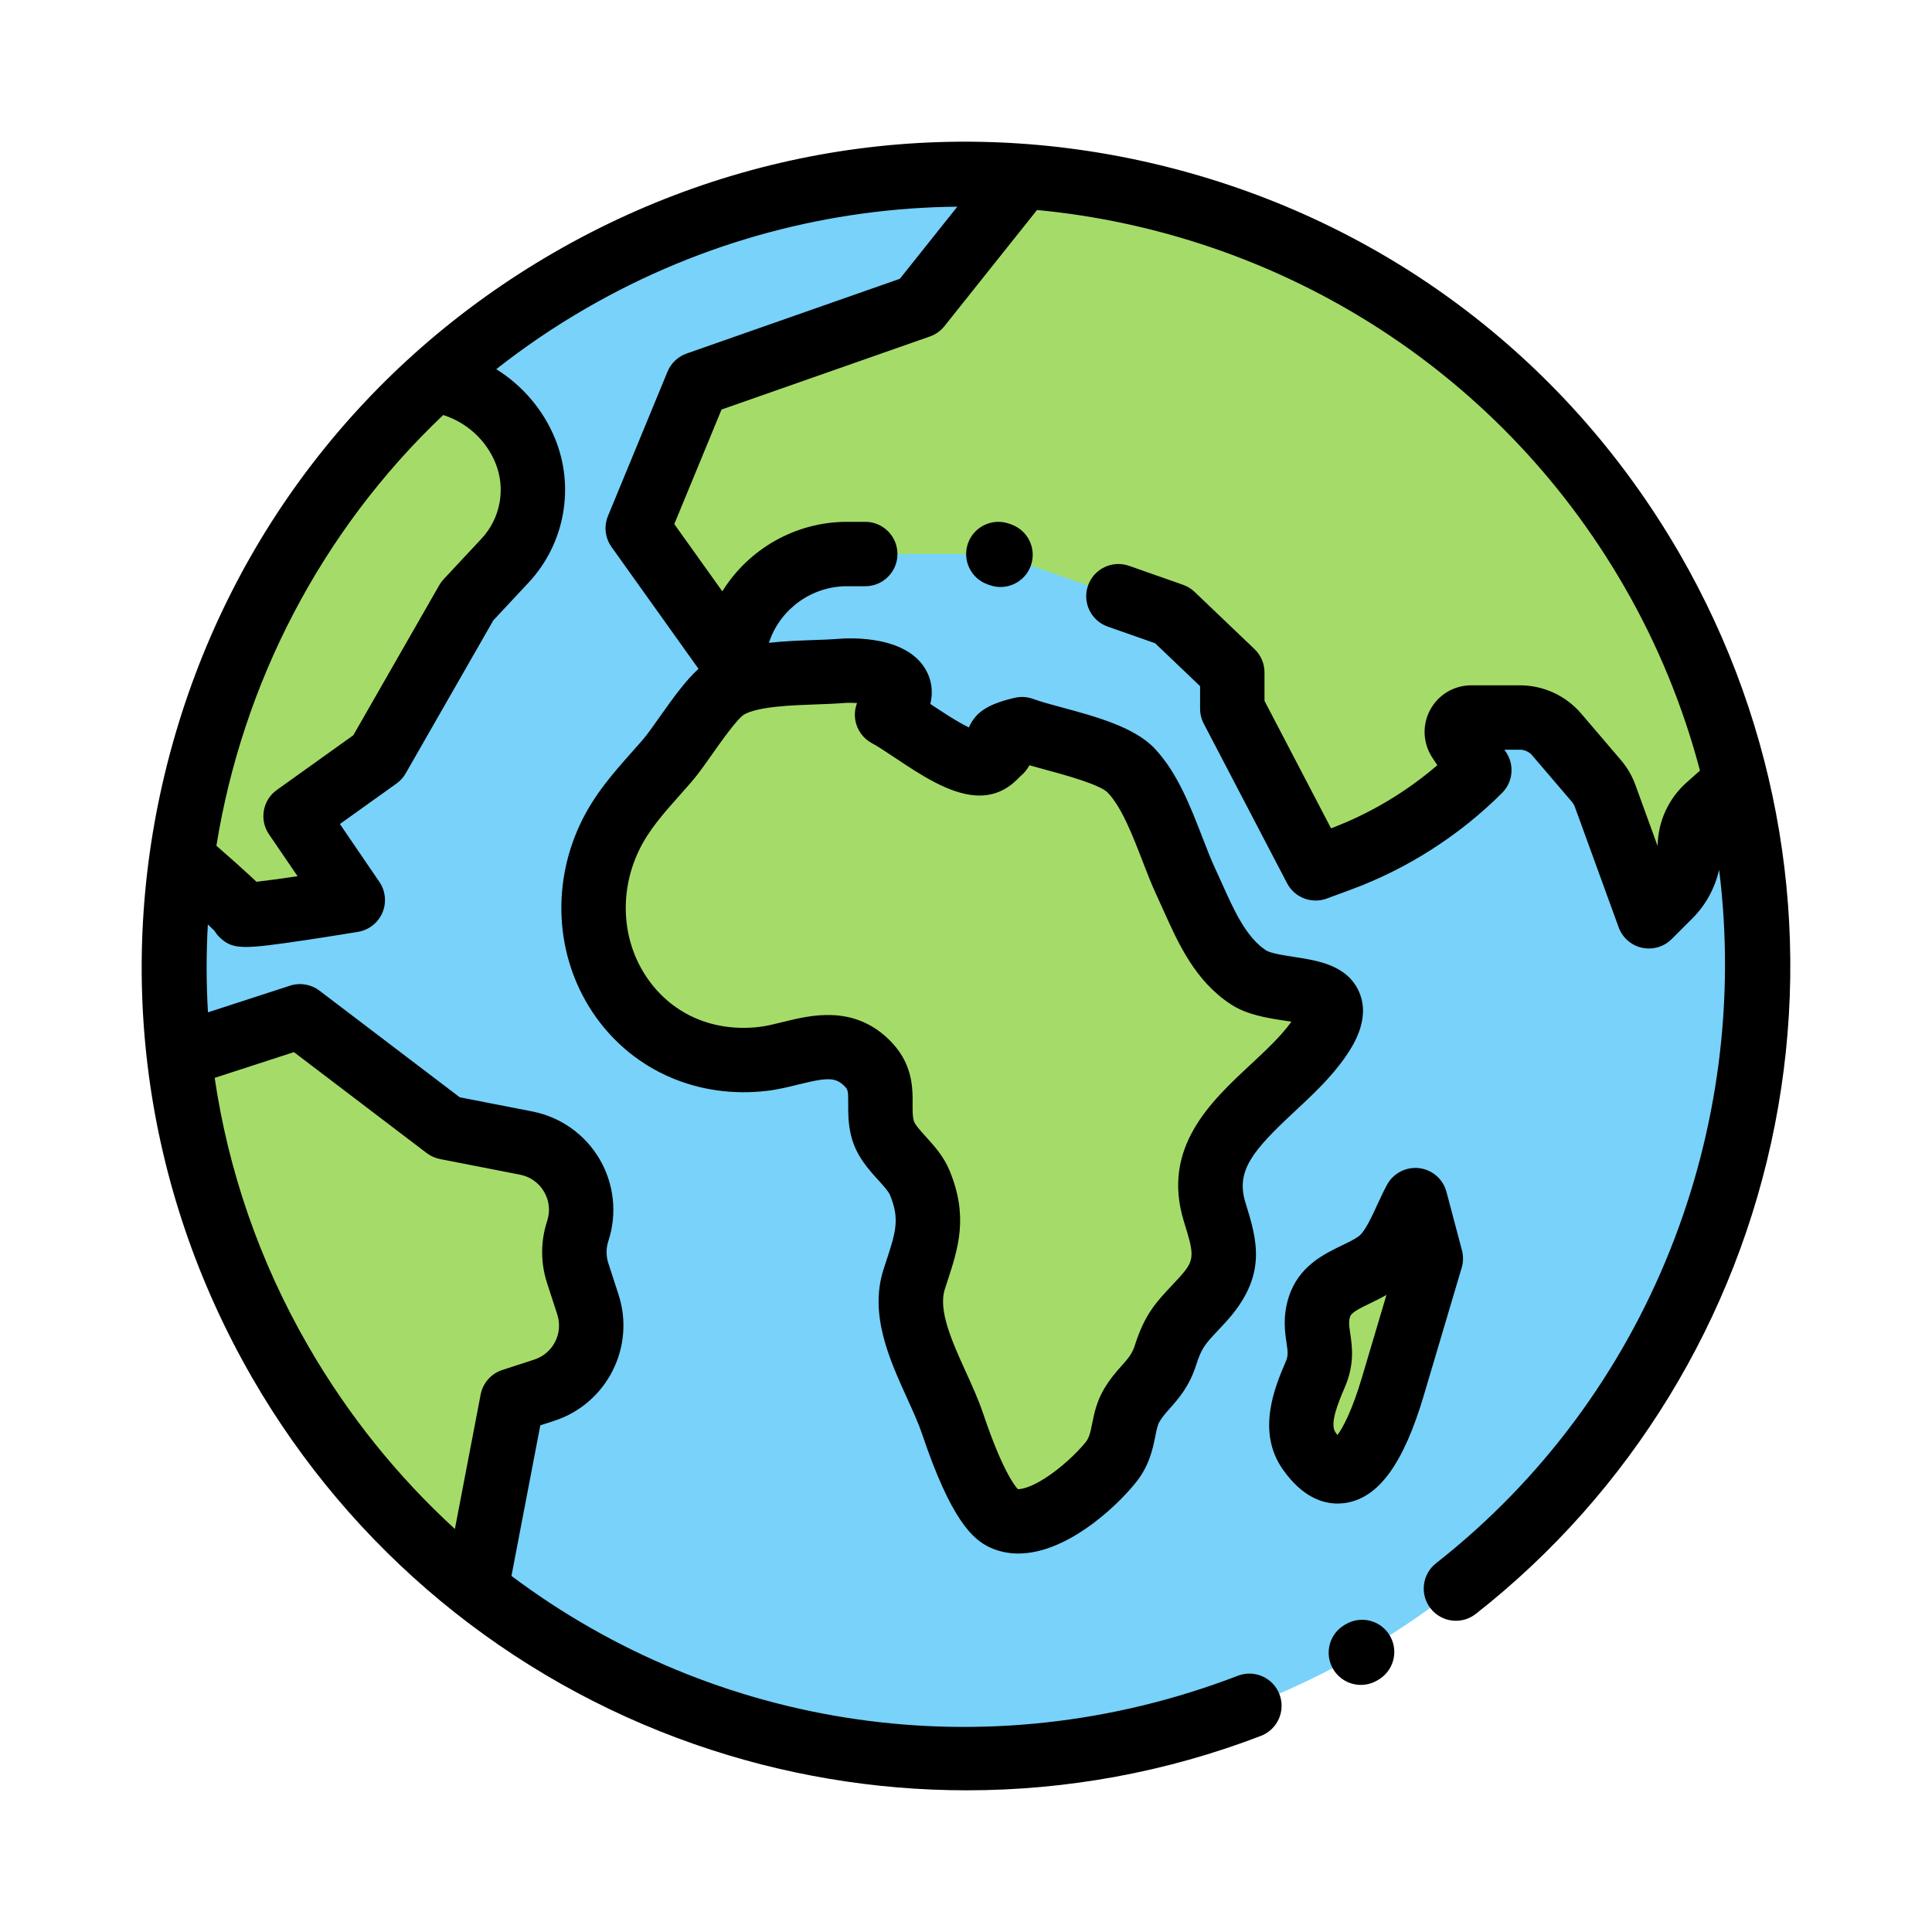
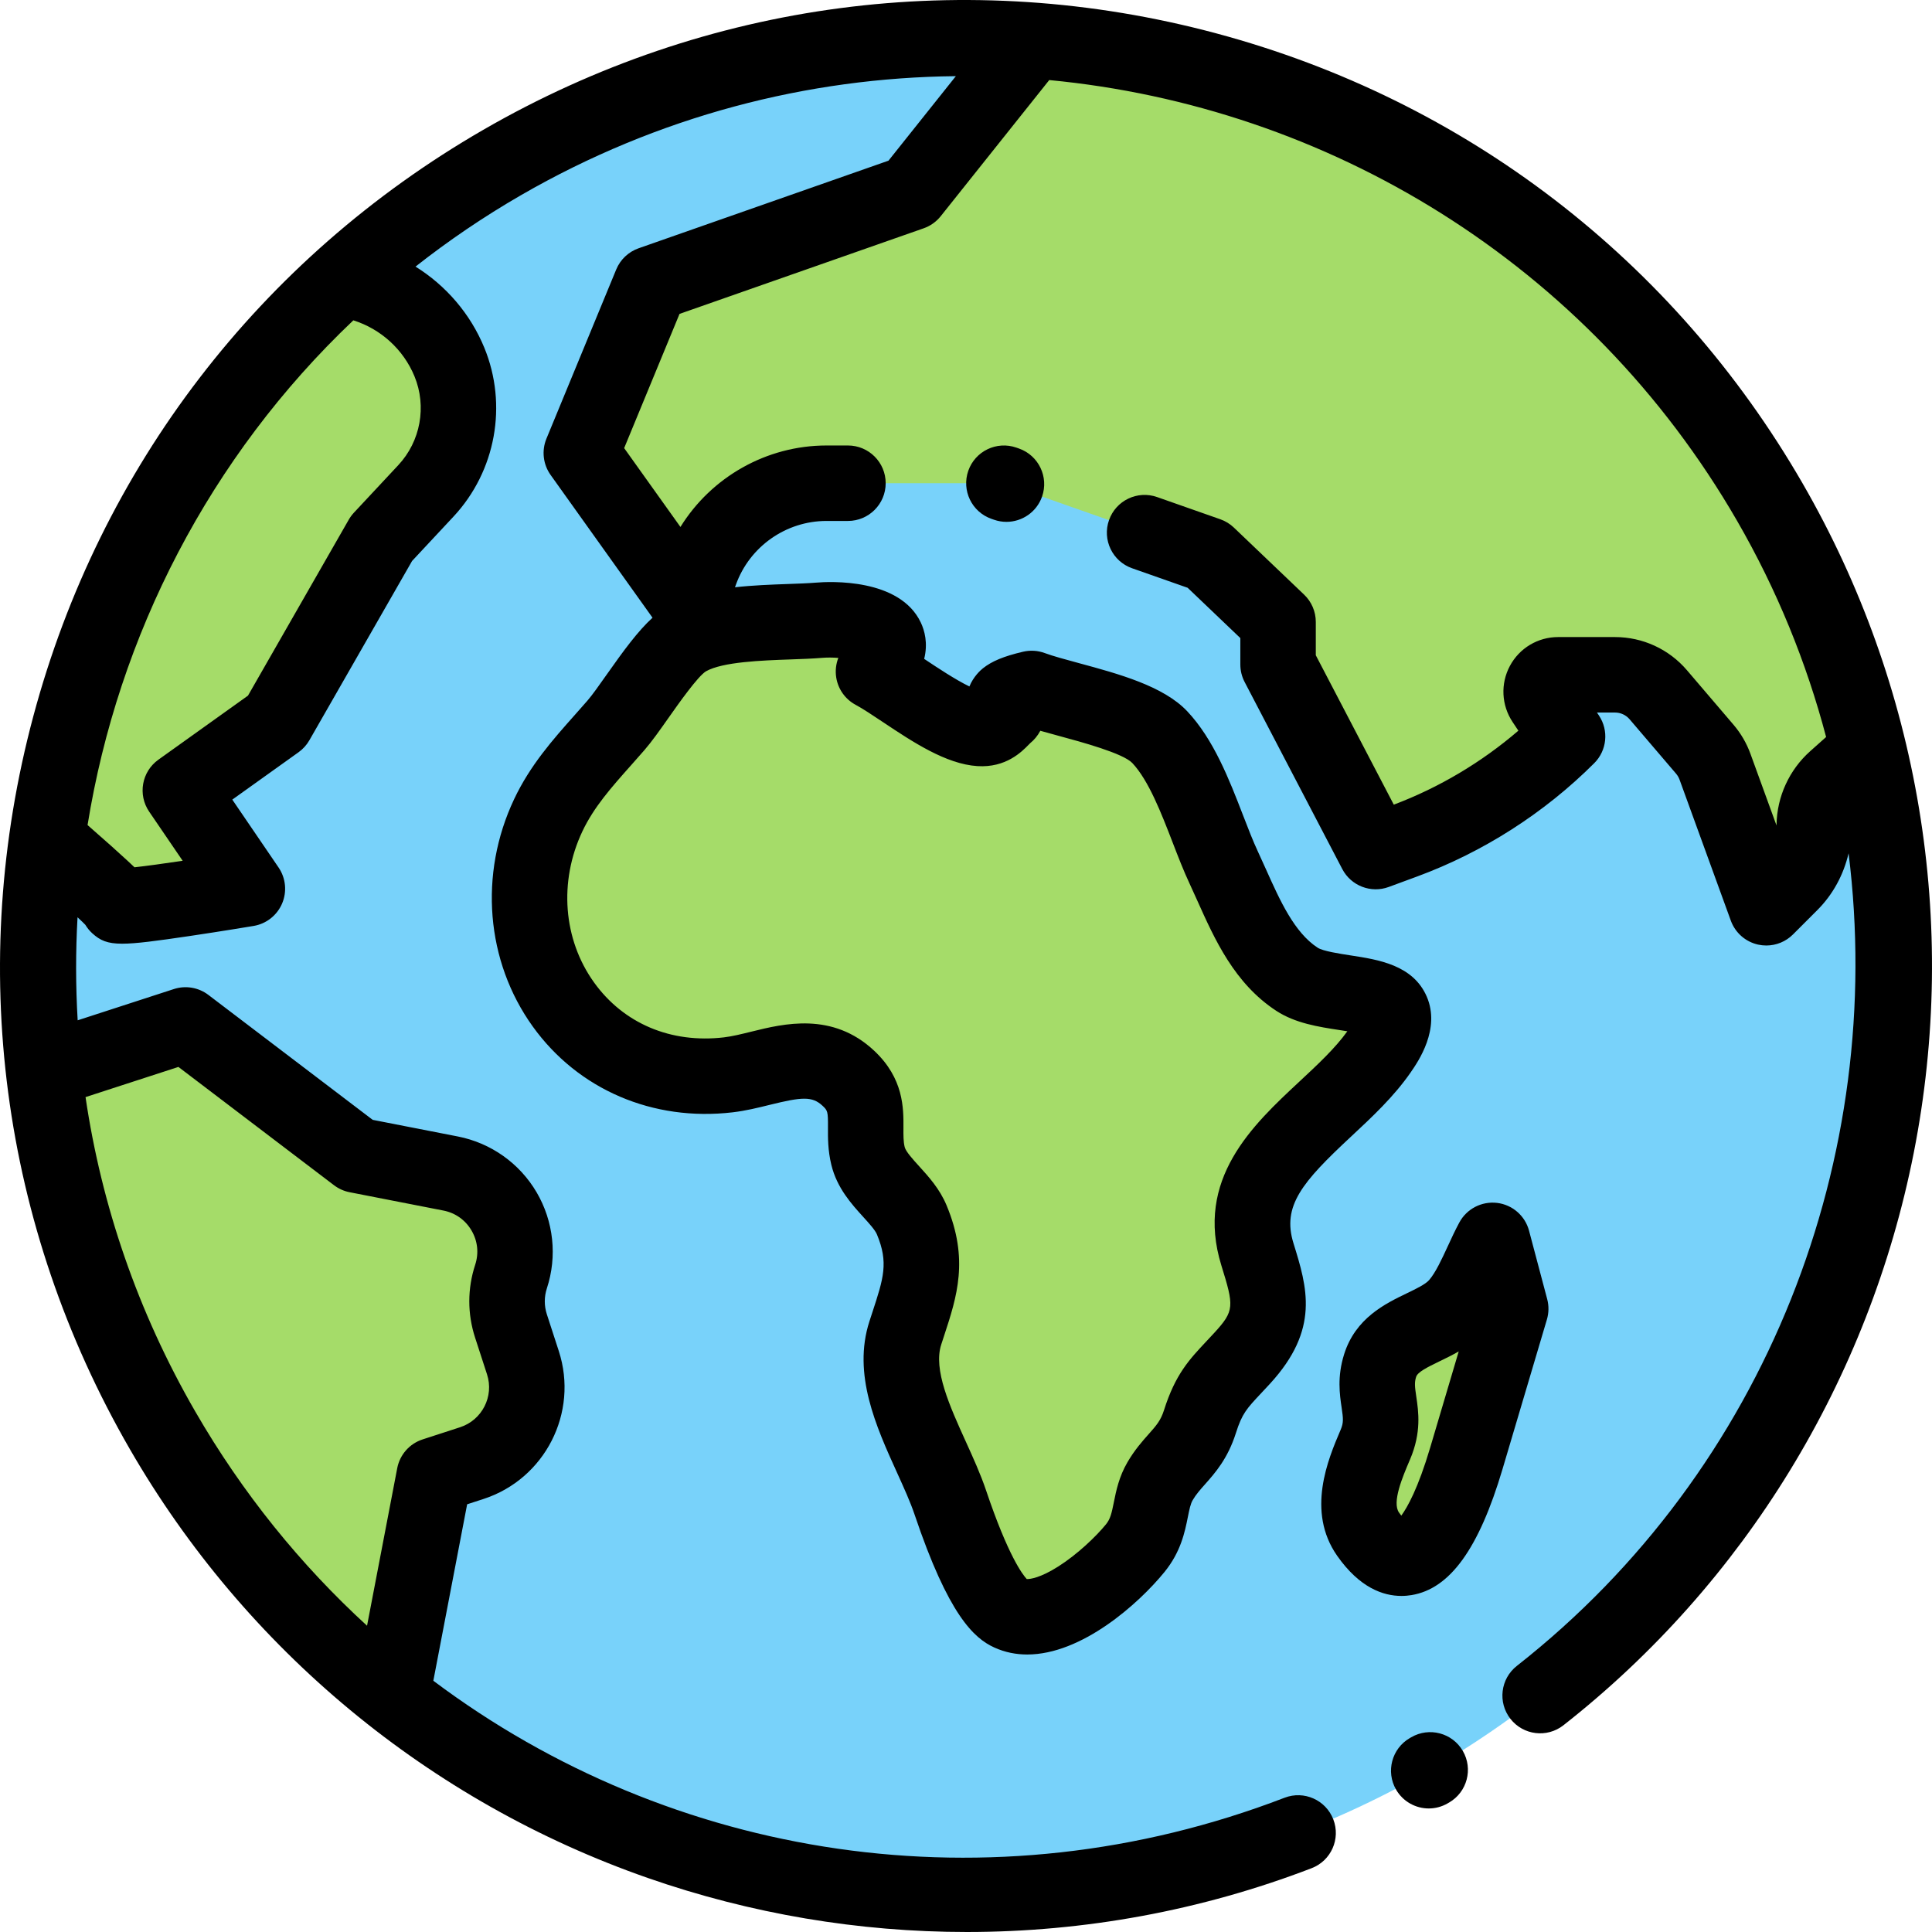
- <svg xmlns="http://www.w3.org/2000/svg" version="1.1" id="Capa_1" x="0px" y="0px" viewBox="0 0 600 600" xml:space="preserve" width="600" height="600">
+ <svg xmlns="http://www.w3.org/2000/svg" version="1.1" id="Capa_1" x="0px" y="0px" viewBox="0 0 512 512" style="enable-background:new 0 0 512 512;" xml:space="preserve">
  <defs id="defs57" />
-   <g id="g3406" transform="translate(43.99975,-43.99997)">
-     <path id="path3" d="M 379.015,557.036 C 261.385,624.95 110.973,584.647 43.059,467.017 -24.855,349.387 15.447,198.973 133.078,131.06 250.709,63.147 401.12,103.45 469.034,221.079 c 67.914,117.629 27.611,268.043 -90.019,335.957 z" style="fill:#78d2fa" />
-     <g transform="translate(0,88)" id="g5">
-       <path id="path7" d="m 273.404,182.451 c -1.77,0.415 -5.2,1.286 -6.683,2.476 -1.852,1.485 1.042,3.416 -0.015,4.262 -1.825,1.46 -3.148,4.108 -7.055,3.858 -8.162,-0.521 -20.706,-11.079 -28.165,-15.07 12.024,-12.374 -6.999,-14.228 -14.413,-13.608 -9.601,0.803 -26.216,-0.063 -34.889,4.82 -6.019,3.389 -14.109,17.455 -18.958,23.042 -6.75,7.776 -13.542,14.527 -17.94,23.837 -16.135,34.153 8.699,73.362 47.729,68.776 10.836,-1.273 22.203,-8.086 31.807,0.904 7.077,6.625 3.332,12.86 5.208,20.586 1.624,6.686 9.027,10.799 11.589,16.939 4.913,11.77 1.802,19.131 -1.705,29.987 -4.602,14.245 7.299,31.158 11.931,44.905 2.332,6.922 9.129,26.306 15.802,29.339 10.492,4.77 26.937,-9.535 33.202,-17.229 4.898,-6.015 3.299,-12.125 6.589,-17.757 3.561,-6.095 8.067,-7.925 10.562,-15.783 2.689,-8.47 5.483,-10.577 11.162,-16.758 9.143,-9.948 7.723,-15.765 4.068,-27.561 -7.595,-24.506 19.992,-35.962 32.418,-53.951 12.976,-18.785 -12.106,-12.523 -21.936,-18.948 -10.107,-6.606 -14.524,-19.161 -19.394,-29.569 -4.872,-10.409 -8.903,-26.051 -16.97,-34.601 -6.215,-6.583 -25.119,-9.637 -33.944,-12.896 z" style="fill:#a5dc69" />
-       <path id="path9" d="m 400.356,346.844 c -3.921,13.214 -7.841,26.428 -11.762,39.642 -2.741,9.238 -12.432,39.458 -26.028,20.101 -5.168,-7.356 -0.965,-16.995 1.918,-23.764 3.637,-8.54 -1.278,-12.84 1.258,-20.925 2.908,-9.267 14.872,-9.584 20.533,-16.102 3.948,-4.544 6.383,-11.769 9.268,-17.089 1.606,6.047 3.21,12.091 4.813,18.137 z" style="fill:#a5dc69" />
-       <path id="path11" d="M 469.034,133.079 C 426.674,59.71 352.218,16.429 273.641,10.721 l -32.162,40.344 -68.931,24.166 -18.492,44.828 28.525,39.959 3.032,-8.448 c 5.063,-14.105 18.434,-23.512 33.419,-23.512 l 47.013,0 54.04,18.99 18.613,17.768 0,11.286 25.877,49.567 7.535,-2.779 c 16.272,-6 31.047,-15.458 43.311,-27.721 l -6.247,-9.372 c -1.987,-2.98 0.15,-6.971 3.731,-6.971 l 15.08,0 c 4.416,0 8.61,1.934 11.478,5.292 l 12.319,14.423 c 1.174,1.374 2.091,2.948 2.709,4.646 l 13.594,37.383 6.471,-6.471 c 4.08,-4.081 6.146,-9.64 6.242,-15.41 0.077,-4.639 2.09,-9.04 5.559,-12.134 l 4.956,-4.42 c 1.246,-1.111 2.636,-2.014 4.116,-2.697 -5.387,-22.735 -14.112,-45.084 -26.395,-66.359 z" style="fill:#a5dc69" />
-       <path id="path13" d="m 101.107,142.686 11.763,-12.605 c 8.577,-9.191 11.007,-22.541 6.217,-34.165 l 0,0 C 114.023,83.626 102.92,75.658 90.63,74.01 47.19,113.408 20.181,166.377 12.411,222.484 c 9.184,8.028 18.795,16.622 18.74,17.379 -0.106,1.449 34.409,-4.338 34.409,-4.338 L 47.792,209.46 73.309,191.215 101.107,142.686 Z" style="fill:#a5dc69" />
-       <path id="path15" d="m 125.025,387.739 c 11.088,-3.602 17.156,-15.511 13.554,-26.598 l -3.167,-9.749 c -1.384,-4.259 -1.377,-8.847 0.019,-13.102 l 0,0 c 3.957,-12.062 -3.551,-24.862 -16.009,-27.297 L 94.569,306.136 49.17,271.619 11.637,283.812 c 3.686,32.595 13.973,64.981 31.421,95.204 16.138,27.951 36.94,51.525 60.846,70.33 l 11.184,-58.379 9.937,-3.228 z" style="fill:#a5dc69" />
-     </g>
-     <path id="path17" d="m 373.997,548.388 -0.385,0.222 c -4.776,2.771 -6.401,8.89 -3.631,13.667 1.855,3.197 5.21,4.983 8.658,4.983 1.702,0 3.43,-0.437 5.009,-1.353 l 0.385,-0.222 c 4.776,-2.771 6.401,-8.89 3.631,-13.667 -2.77,-4.774 -8.888,-6.401 -13.667,-3.63 z" />
-     <path id="path19" d="M 477.694,216.08 C 443.512,156.875 388.321,114.526 322.287,96.832 256.255,79.138 187.283,88.219 128.078,122.4 68.873,156.581 26.524,211.773 8.831,277.806 c -17.693,66.033 -8.613,135.006 25.568,194.21 30.661,53.107 79.393,93.468 137.219,113.646 27.411,9.564 56.026,14.337 84.597,14.337 31.065,0 62.074,-5.646 91.385,-16.912 5.155,-1.981 7.727,-7.766 5.745,-12.921 -1.982,-5.155 -7.768,-7.73 -12.921,-5.745 -78.02,29.987 -162.482,16.362 -225.585,-31.004 l 8.959,-46.765 4.317,-1.402 c 16.313,-5.3 25.273,-22.884 19.975,-39.198 l -3.168,-9.749 c -0.733,-2.256 -0.729,-4.641 0.01,-6.895 2.779,-8.472 1.786,-17.741 -2.725,-25.433 -4.511,-7.692 -12.116,-13.084 -20.867,-14.795 L 98.77,384.77 55.222,351.66 c -2.609,-1.984 -6.024,-2.563 -9.142,-1.551 l -25.496,8.282 c -0.541,-9.119 -0.549,-18.235 -0.035,-27.303 1.006,0.937 1.661,1.574 2.064,1.992 0.499,0.831 1.117,1.593 1.841,2.253 2.082,1.896 3.968,2.756 7.928,2.756 3.639,-10e-4 9.026,-0.726 17.921,-2.04 8.436,-1.247 16.828,-2.652 16.911,-2.666 3.363,-0.563 6.206,-2.803 7.544,-5.938 1.338,-3.136 0.985,-6.737 -0.936,-9.555 L 61.561,299.906 79.123,287.348 c 1.17,-0.837 2.146,-1.916 2.861,-3.164 l 27.223,-47.525 10.973,-11.758 c 11.213,-12.018 14.413,-29.601 8.151,-44.797 -3.694,-8.963 -10.146,-16.425 -18.216,-21.454 8.74,-6.871 18.059,-13.215 27.963,-18.932 36.338,-20.98 75.994,-31.147 115.233,-31.536 l -17.856,22.399 -66.215,23.214 c -2.689,0.942 -4.849,2.988 -5.935,5.623 l -18.492,44.828 c -1.313,3.185 -0.896,6.819 1.105,9.623 l 27.008,37.832 c -3.868,3.529 -7.633,8.669 -12.13,15.051 -1.972,2.799 -3.834,5.442 -5.121,6.924 -1.119,1.29 -2.239,2.55 -3.349,3.798 -5.809,6.535 -11.815,13.294 -16.082,22.322 -9.382,19.859 -7.487,42.941 4.945,60.239 12.021,16.725 31.839,25.227 52.991,22.739 3.446,-0.404 6.659,-1.199 9.768,-1.969 8.573,-2.121 11.289,-2.333 14.039,0.241 1.338,1.253 1.461,1.49 1.434,5.738 -0.019,2.704 -0.04,6.068 0.892,9.909 1.493,6.145 5.353,10.392 8.452,13.804 1.541,1.695 3.135,3.449 3.626,4.626 3.119,7.474 1.761,11.613 -1.215,20.683 -0.255,0.776 -0.515,1.568 -0.776,2.38 -4.521,13.995 1.781,27.877 7.341,40.124 1.806,3.977 3.511,7.731 4.628,11.049 8.991,26.679 15.731,32.789 21.14,35.249 2.833,1.288 5.765,1.853 8.727,1.852 14.415,-0.001 29.457,-13.385 36.367,-21.87 4.34,-5.328 5.409,-10.663 6.189,-14.56 0.389,-1.938 0.695,-3.468 1.279,-4.468 0.894,-1.53 1.947,-2.716 3.28,-4.218 2.681,-3.019 6.017,-6.775 8.179,-13.584 1.642,-5.172 2.835,-6.44 6.786,-10.648 0.688,-0.731 1.421,-1.513 2.208,-2.369 13.319,-14.493 9.889,-25.564 6.256,-37.286 -3.057,-9.863 2.29,-16.171 15.218,-28.21 5.604,-5.219 11.398,-10.615 15.877,-17.098 1.96,-2.838 7.923,-11.471 4.233,-20.028 -3.617,-8.39 -12.81,-9.8 -20.196,-10.932 -2.917,-0.448 -7.325,-1.124 -8.728,-2.041 -6.187,-4.045 -9.972,-12.487 -13.633,-20.652 -0.729,-1.625 -1.448,-3.229 -2.177,-4.786 -1.3,-2.778 -2.599,-6.139 -3.974,-9.697 -3.638,-9.416 -7.761,-20.089 -14.78,-27.529 -6.309,-6.685 -18.202,-9.905 -28.695,-12.747 -3.529,-0.955 -6.86,-1.857 -9.057,-2.668 -1.841,-0.68 -3.839,-0.803 -5.746,-0.355 -5.107,1.197 -8.293,2.516 -10.659,4.412 -0.625,0.501 -2.476,2.146 -3.56,4.79 -3.661,-1.757 -8.695,-5.112 -11.793,-7.177 -0.064,-0.043 -0.129,-0.086 -0.193,-0.129 1.044,-4.178 0.099,-7.531 -0.891,-9.625 -5.587,-11.816 -24.129,-10.891 -27.787,-10.58 -2.078,0.174 -4.707,0.267 -7.488,0.365 -4.368,0.155 -9.196,0.329 -13.973,0.865 l 0.246,-0.686 c 3.626,-10.103 13.274,-16.892 24.008,-16.892 l 5.684,0 c 5.522,0 9.999,-4.478 9.999,-9.999 0,-5.522 -4.478,-9.999 -9.999,-9.999 l -5.684,0 c -15.936,0 -30.529,8.387 -38.708,21.588 l -14.915,-20.893 14.674,-35.569 64.704,-22.685 c 1.774,-0.622 3.338,-1.732 4.511,-3.203 l 28.762,-36.079 c 73.494,6.991 142.674,48.197 182.316,116.859 10.559,18.289 18.37,37.543 23.563,57.236 l -4.239,3.78 c -5.533,4.937 -8.775,12.018 -8.899,19.429 -10e-4,0.081 -0.003,0.161 -0.006,0.241 l -6.906,-18.992 c -1.029,-2.834 -2.545,-5.433 -4.503,-7.724 l -12.319,-14.423 c -4.776,-5.591 -11.73,-8.796 -19.081,-8.796 l -15.079,0 c -5.353,0 -10.245,2.932 -12.77,7.649 -2.525,4.718 -2.249,10.416 0.72,14.868 l 1.526,2.291 c -9.744,8.379 -21.014,15.084 -33.014,19.606 l -20.669,-39.593 0,-8.833 c 0,-2.732 -1.118,-5.347 -3.095,-7.232 l -18.613,-17.769 c -1.027,-0.98 -2.251,-1.73 -3.59,-2.201 l -16.756,-5.888 c -5.213,-1.834 -10.919,0.909 -12.749,6.118 -1.831,5.211 0.908,10.918 6.118,12.749 l 14.724,5.175 13.962,13.327 0,7.008 c 0,1.611 0.39,3.199 1.136,4.628 l 25.877,49.567 c 2.327,4.46 7.609,6.498 12.323,4.754 l 7.535,-2.778 c 17.505,-6.456 33.73,-16.841 46.922,-30.031 3.37,-3.371 3.894,-8.65 1.249,-12.617 l -0.532,-0.799 4.775,0 c 1.493,0 2.906,0.651 3.876,1.787 l 12.319,14.423 c 0.397,0.465 0.704,0.991 0.914,1.568 l 13.595,37.383 c 1.168,3.212 3.896,5.604 7.23,6.344 0.72,0.159 1.445,0.237 2.166,0.237 2.623,0 5.176,-1.033 7.07,-2.929 l 6.471,-6.471 c 4.098,-4.099 6.919,-9.285 8.267,-15.034 10.008,80.205 -21.441,163.173 -87.915,215.347 -4.345,3.409 -5.103,9.694 -1.692,14.039 3.409,4.345 9.693,5.103 14.039,1.692 47.992,-37.667 80.962,-91.542 92.837,-151.701 11.987,-60.739 1.522,-123.754 -29.469,-177.432 z M 47.283,370.747 88.516,402.098 c 1.219,0.927 2.633,1.561 4.135,1.854 l 24.852,4.856 c 3.172,0.62 5.818,2.496 7.453,5.284 1.635,2.787 1.979,6.012 0.973,9.083 -2.07,6.313 -2.08,12.99 -0.027,19.307 l 3.168,9.748 c 1.893,5.826 -1.309,12.107 -7.134,14 l -9.937,3.229 c -3.467,1.126 -6.045,4.05 -6.73,7.628 l -7.998,41.749 C 79.688,502.743 64.25,483.723 51.719,462.018 36.43,435.541 26.878,407.3 22.668,378.744 l 24.615,-7.997 z M 21.173,328.48 c 0.028,0.434 0.083,0.865 0.166,1.291 -0.081,-0.402 -0.137,-0.835 -0.166,-1.291 z m 88.668,-140.757 c 3.29,7.983 1.608,17.221 -4.282,23.535 l -11.763,12.603 c -0.525,0.563 -0.984,1.185 -1.367,1.853 L 65.717,272.35 41.976,289.326 c -4.422,3.162 -5.508,9.275 -2.446,13.767 l 8.879,13.024 c -5.118,0.762 -9.711,1.39 -12.765,1.723 -0.587,-0.563 -1.201,-1.134 -1.836,-1.724 -2.377,-2.208 -5.68,-5.157 -10.604,-9.466 8.121,-50.263 32.341,-97.615 70.433,-133.76 7.295,2.295 13.28,7.737 16.204,14.833 z m 99.618,75.034 c 3.029,-0.107 5.891,-0.209 8.447,-0.423 1.349,-0.113 2.847,-0.092 4.26,0.018 -0.631,1.62 -0.836,3.398 -0.562,5.162 0.481,3.103 2.394,5.798 5.162,7.279 1.876,1.004 4.487,2.745 7.251,4.588 7.815,5.21 16.675,11.115 24.996,11.645 7.568,0.491 11.779,-3.822 13.583,-5.66 0.144,-0.146 0.28,-0.292 0.424,-0.425 1.016,-0.828 1.968,-1.938 2.676,-3.277 1.599,0.457 3.279,0.912 5.001,1.379 5.921,1.603 16.941,4.587 19.377,7.167 4.325,4.585 7.696,13.312 10.671,21.011 1.503,3.891 2.923,7.563 4.516,10.968 0.684,1.461 1.357,2.966 2.041,4.49 4.614,10.292 9.844,21.958 20.939,29.21 5.031,3.289 11.198,4.234 16.64,5.069 0.658,0.101 1.412,0.217 2.178,0.343 -3.23,4.506 -7.829,8.788 -12.688,13.313 -12.379,11.528 -27.785,25.876 -20.69,48.765 3.349,10.808 3.505,11.976 -1.88,17.834 -0.734,0.799 -1.418,1.527 -2.059,2.209 -4.612,4.91 -8.255,8.788 -11.271,18.288 -0.876,2.759 -2.011,4.037 -4.072,6.357 -1.648,1.856 -3.701,4.168 -5.595,7.408 -2.268,3.882 -3.018,7.62 -3.619,10.623 -0.593,2.955 -0.929,4.438 -2.089,5.863 -2.641,3.242 -7.567,7.95 -12.624,11.163 -4.7,2.984 -7.444,3.392 -8.379,3.336 -1.067,-1.144 -4.932,-6.152 -10.772,-23.486 -1.44,-4.276 -3.438,-8.676 -5.37,-12.931 -4.259,-9.38 -8.662,-19.08 -6.52,-25.709 0.253,-0.782 0.503,-1.546 0.749,-2.293 3.422,-10.43 6.652,-20.279 0.668,-34.619 -1.822,-4.367 -4.723,-7.558 -7.28,-10.374 -1.655,-1.821 -3.53,-3.885 -3.819,-5.073 -0.352,-1.449 -0.341,-3.122 -0.328,-5.059 0.034,-5.225 0.086,-13.12 -7.763,-20.47 -11.066,-10.358 -23.97,-7.167 -32.51,-5.055 -2.623,0.648 -5.101,1.262 -7.297,1.52 -14.048,1.646 -26.59,-3.654 -34.42,-14.55 -8.191,-11.397 -9.38,-26.734 -3.102,-40.024 3.039,-6.431 7.63,-11.598 12.946,-17.578 1.161,-1.307 2.333,-2.625 3.505,-3.975 1.95,-2.248 4.096,-5.292 6.365,-8.515 2.711,-3.848 7.755,-11.007 9.945,-12.369 4.459,-2.508 14.811,-2.875 22.369,-3.143 z" />
-     <path id="path21" d="m 374.048,510.722 c 10.2,-1.667 17.868,-12.277 24.134,-33.393 l 11.762,-39.642 c 0.522,-1.762 0.55,-3.634 0.078,-5.41 l -4.811,-18.134 c -1.051,-3.96 -4.411,-6.878 -8.478,-7.364 -4.072,-0.476 -8.021,1.56 -9.976,5.161 -1.096,2.02 -2.083,4.16 -3.037,6.229 -1.605,3.481 -3.265,7.081 -4.992,9.068 -0.97,1.116 -3.462,2.319 -5.87,3.481 -5.757,2.778 -13.642,6.583 -16.654,16.185 -1.87,5.956 -1.172,10.668 -0.662,14.108 0.441,2.983 0.543,4.017 -0.256,5.893 l -0.1,0.233 c -3.183,7.469 -9.105,21.374 -0.801,33.195 5.925,8.436 12.155,10.605 16.996,10.605 0.946,0.003 1.84,-0.08 2.667,-0.215 z m -3.299,-21.883 c -1.911,-2.722 0.945,-9.426 2.835,-13.863 l 0.101,-0.234 c 3.048,-7.154 2.233,-12.648 1.64,-16.66 -0.381,-2.569 -0.517,-3.673 -0.04,-5.19 0.392,-1.247 2.735,-2.457 6.265,-4.161 1.565,-0.756 3.288,-1.587 5.027,-2.593 l -7.566,25.502 c -3.194,10.766 -6.02,15.792 -7.651,18.02 -0.189,-0.238 -0.393,-0.51 -0.611,-0.821 z" />
-     <path id="path23" d="m 269.355,206.624 c -5.207,-1.824 -10.917,0.915 -12.745,6.126 -1.828,5.212 0.915,10.917 6.126,12.745 l 0.674,0.236 c 1.095,0.384 2.211,0.566 3.31,0.566 4.128,0 7.992,-2.577 9.436,-6.692 1.828,-5.212 -0.915,-10.917 -6.126,-12.745 l -0.675,-0.236 z" />
-     <g transform="translate(0,88)" id="g25" />
-     <g transform="translate(0,88)" id="g27" />
-     <g transform="translate(0,88)" id="g29" />
-     <g transform="translate(0,88)" id="g31" />
-     <g transform="translate(0,88)" id="g33" />
-     <g transform="translate(0,88)" id="g35" />
-     <g transform="translate(0,88)" id="g37" />
-     <g transform="translate(0,88)" id="g39" />
-     <g transform="translate(0,88)" id="g41" />
-     <g transform="translate(0,88)" id="g43" />
-     <g transform="translate(0,88)" id="g45" />
-     <g transform="translate(0,88)" id="g47" />
-     <g transform="translate(0,88)" id="g49" />
-     <g transform="translate(0,88)" id="g51" />
-     <g transform="translate(0,88)" id="g53" />
+   <path style="fill:#78D2FA;" d="M379.015,469.036c-117.63,67.914-268.042,27.611-335.956-90.019S15.447,110.973,133.078,43.06  S401.12,15.45,469.034,133.079S496.645,401.122,379.015,469.036z" id="path3" />
+   <g id="g5">
+     <path style="fill:#A5DC69;" d="M273.404,182.451c-1.77,0.415-5.2,1.286-6.683,2.476c-1.852,1.485,1.042,3.416-0.015,4.262   c-1.825,1.46-3.148,4.108-7.055,3.858c-8.162-0.521-20.706-11.079-28.165-15.07c12.024-12.374-6.999-14.228-14.413-13.608   c-9.601,0.803-26.216-0.063-34.889,4.82c-6.019,3.389-14.109,17.455-18.958,23.042c-6.75,7.776-13.542,14.527-17.94,23.837   c-16.135,34.153,8.699,73.362,47.729,68.776c10.836-1.273,22.203-8.086,31.807,0.904c7.077,6.625,3.332,12.86,5.208,20.586   c1.624,6.686,9.027,10.799,11.589,16.939c4.913,11.77,1.802,19.131-1.705,29.987c-4.602,14.245,7.299,31.158,11.931,44.905   c2.332,6.922,9.129,26.306,15.802,29.339c10.492,4.77,26.937-9.535,33.202-17.229c4.898-6.015,3.299-12.125,6.589-17.757   c3.561-6.095,8.067-7.925,10.562-15.783c2.689-8.47,5.483-10.577,11.162-16.758c9.143-9.948,7.723-15.765,4.068-27.561   c-7.595-24.506,19.992-35.962,32.418-53.951c12.976-18.785-12.106-12.523-21.936-18.948c-10.107-6.606-14.524-19.161-19.394-29.569   c-4.872-10.409-8.903-26.051-16.97-34.601C301.133,188.764,282.229,185.71,273.404,182.451z" id="path7" />
+     <path style="fill:#A5DC69;" d="M400.356,346.844c-3.921,13.214-7.841,26.428-11.762,39.642   c-2.741,9.238-12.432,39.458-26.028,20.101c-5.168-7.356-0.965-16.995,1.918-23.764c3.637-8.54-1.278-12.84,1.258-20.925   c2.908-9.267,14.872-9.584,20.533-16.102c3.948-4.544,6.383-11.769,9.268-17.089C397.149,334.754,398.753,340.798,400.356,346.844z   " id="path9" />
+     <path style="fill:#A5DC69;" d="M469.034,133.079C426.674,59.71,352.218,16.429,273.641,10.721l-32.162,40.344l-68.931,24.166   l-18.492,44.828l28.525,39.959l3.032-8.448c5.063-14.105,18.434-23.512,33.419-23.512h47.013l54.04,18.99l18.613,17.768v11.286   l25.877,49.567l7.535-2.779c16.272-6,31.047-15.458,43.311-27.721l-6.247-9.372c-1.987-2.98,0.15-6.971,3.731-6.971h15.08   c4.416,0,8.61,1.934,11.478,5.292l12.319,14.423c1.174,1.374,2.091,2.948,2.709,4.646l13.594,37.383l6.471-6.471   c4.08-4.081,6.146-9.64,6.242-15.41c0.077-4.639,2.09-9.04,5.559-12.134l4.956-4.42c1.246-1.111,2.636-2.014,4.116-2.697   C490.042,176.703,481.317,154.354,469.034,133.079z" id="path11" />
+     <path style="fill:#A5DC69;" d="M101.107,142.686l11.763-12.605c8.577-9.191,11.007-22.541,6.217-34.165l0,0   c-5.064-12.29-16.167-20.258-28.457-21.906c-43.44,39.398-70.449,92.367-78.219,148.474c9.184,8.028,18.795,16.622,18.74,17.379   c-0.106,1.449,34.409-4.338,34.409-4.338l-17.768-26.065l25.517-18.245L101.107,142.686z" id="path13" />
+     <path style="fill:#A5DC69;" d="M125.025,387.739c11.088-3.602,17.156-15.511,13.554-26.598l-3.167-9.749   c-1.384-4.259-1.377-8.847,0.019-13.102l0,0c3.957-12.062-3.551-24.862-16.009-27.297l-24.853-4.857L49.17,271.619l-37.533,12.193   c3.686,32.595,13.973,64.981,31.421,95.204c16.138,27.951,36.94,51.525,60.846,70.33l11.184-58.379L125.025,387.739z" id="path15" />
  </g>
+   <path d="M373.997,460.388l-0.385,0.222c-4.776,2.771-6.401,8.89-3.631,13.667c1.855,3.197,5.21,4.983,8.658,4.983  c1.702,0,3.43-0.437,5.009-1.353l0.385-0.222c4.776-2.771,6.401-8.89,3.631-13.667C384.894,459.244,378.776,457.617,373.997,460.388  z" id="path17" />
+   <path d="M477.694,128.08C443.512,68.875,388.321,26.526,322.287,8.832C256.255-8.862,187.283,0.219,128.078,34.4  S26.524,123.773,8.831,189.806s-8.613,135.006,25.568,194.21c30.661,53.107,79.393,93.468,137.219,113.646  c27.411,9.564,56.026,14.337,84.597,14.337c31.065,0,62.074-5.646,91.385-16.912c5.155-1.981,7.727-7.766,5.745-12.921  c-1.982-5.155-7.768-7.73-12.921-5.745c-78.02,29.987-162.482,16.362-225.585-31.004l8.959-46.765l4.317-1.402  c16.313-5.3,25.273-22.884,19.975-39.198l-3.168-9.749c-0.733-2.256-0.729-4.641,0.01-6.895c2.779-8.472,1.786-17.741-2.725-25.433  s-12.116-13.084-20.867-14.795l-22.57-4.41l-43.548-33.11c-2.609-1.984-6.024-2.563-9.142-1.551l-25.496,8.282  c-0.541-9.119-0.549-18.235-0.035-27.303c1.006,0.937,1.661,1.574,2.064,1.992c0.499,0.831,1.117,1.593,1.841,2.253  c2.082,1.896,3.968,2.756,7.928,2.756c3.639-0.001,9.026-0.726,17.921-2.04c8.436-1.247,16.828-2.652,16.911-2.666  c3.363-0.563,6.206-2.803,7.544-5.938c1.338-3.136,0.985-6.737-0.936-9.555l-12.261-17.984l17.562-12.558  c1.17-0.837,2.146-1.916,2.861-3.164l27.223-47.525l10.973-11.758c11.213-12.018,14.413-29.601,8.151-44.797  c-3.694-8.963-10.146-16.425-18.216-21.454c8.74-6.871,18.059-13.215,27.963-18.932c36.338-20.98,75.994-31.147,115.233-31.536  l-17.856,22.399L169.24,65.795c-2.689,0.942-4.849,2.988-5.935,5.623l-18.492,44.828c-1.313,3.185-0.896,6.819,1.105,9.623  l27.008,37.832c-3.868,3.529-7.633,8.669-12.13,15.051c-1.972,2.799-3.834,5.442-5.121,6.924c-1.119,1.29-2.239,2.55-3.349,3.798  c-5.809,6.535-11.815,13.294-16.082,22.322c-9.382,19.859-7.487,42.941,4.945,60.239c12.021,16.725,31.839,25.227,52.991,22.739  c3.446-0.404,6.659-1.199,9.768-1.969c8.573-2.121,11.289-2.333,14.039,0.241c1.338,1.253,1.461,1.49,1.434,5.738  c-0.019,2.704-0.04,6.068,0.892,9.909c1.493,6.145,5.353,10.392,8.452,13.804c1.541,1.695,3.135,3.449,3.626,4.626  c3.119,7.474,1.761,11.613-1.215,20.683c-0.255,0.776-0.515,1.568-0.776,2.38c-4.521,13.995,1.781,27.877,7.341,40.124  c1.806,3.977,3.511,7.731,4.628,11.049c8.991,26.679,15.731,32.789,21.14,35.249c2.833,1.288,5.765,1.853,8.727,1.852  c14.415-0.001,29.457-13.385,36.367-21.87c4.34-5.328,5.409-10.663,6.189-14.56c0.389-1.938,0.695-3.468,1.279-4.468  c0.894-1.53,1.947-2.716,3.28-4.218c2.681-3.019,6.017-6.775,8.179-13.584c1.642-5.172,2.835-6.44,6.786-10.648  c0.688-0.731,1.421-1.513,2.208-2.369c13.319-14.493,9.889-25.564,6.256-37.286c-3.057-9.863,2.29-16.171,15.218-28.21  c5.604-5.219,11.398-10.615,15.877-17.098c1.96-2.838,7.923-11.471,4.233-20.028c-3.617-8.39-12.81-9.8-20.196-10.932  c-2.917-0.448-7.325-1.124-8.728-2.041c-6.187-4.045-9.972-12.487-13.633-20.652c-0.729-1.625-1.448-3.229-2.177-4.786  c-1.3-2.778-2.599-6.139-3.974-9.697c-3.638-9.416-7.761-20.089-14.78-27.529c-6.309-6.685-18.202-9.905-28.695-12.747  c-3.529-0.955-6.86-1.857-9.057-2.668c-1.841-0.68-3.839-0.803-5.746-0.355c-5.107,1.197-8.293,2.516-10.659,4.412  c-0.625,0.501-2.476,2.146-3.56,4.79c-3.661-1.757-8.695-5.112-11.793-7.177c-0.064-0.043-0.129-0.086-0.193-0.129  c1.044-4.178,0.099-7.531-0.891-9.625c-5.587-11.816-24.129-10.891-27.787-10.58c-2.078,0.174-4.707,0.267-7.488,0.365  c-4.368,0.155-9.196,0.329-13.973,0.865l0.246-0.686c3.626-10.103,13.274-16.892,24.008-16.892h5.684  c5.522,0,9.999-4.478,9.999-9.999c0-5.522-4.478-9.999-9.999-9.999h-5.684c-15.936,0-30.529,8.387-38.708,21.588l-14.915-20.893  l14.674-35.569L244.787,60.5c1.774-0.622,3.338-1.732,4.511-3.203l28.762-36.079c73.494,6.991,142.674,48.197,182.316,116.859  c10.559,18.289,18.37,37.543,23.563,57.236l-4.239,3.78c-5.533,4.937-8.775,12.018-8.899,19.429  c-0.001,0.081-0.003,0.161-0.006,0.241l-6.906-18.992c-1.029-2.834-2.545-5.433-4.503-7.724l-12.319-14.423  c-4.776-5.591-11.73-8.796-19.081-8.796h-15.079c-5.353,0-10.245,2.932-12.77,7.649c-2.525,4.718-2.249,10.416,0.72,14.868  l1.526,2.291c-9.744,8.379-21.014,15.084-33.014,19.606L348.7,173.649v-8.833c0-2.732-1.118-5.347-3.095-7.232l-18.613-17.769  c-1.027-0.98-2.251-1.73-3.59-2.201l-16.756-5.888c-5.213-1.834-10.919,0.909-12.749,6.118c-1.831,5.211,0.908,10.918,6.118,12.749  l14.724,5.175l13.962,13.327v7.008c0,1.611,0.39,3.199,1.136,4.628l25.877,49.567c2.327,4.46,7.609,6.498,12.323,4.754l7.535-2.778  c17.505-6.456,33.73-16.841,46.922-30.031c3.37-3.371,3.894-8.65,1.249-12.617l-0.532-0.799h4.775c1.493,0,2.906,0.651,3.876,1.787  l12.319,14.423c0.397,0.465,0.704,0.991,0.914,1.568l13.595,37.383c1.168,3.212,3.896,5.604,7.23,6.344  c0.72,0.159,1.445,0.237,2.166,0.237c2.623,0,5.176-1.033,7.07-2.929l6.471-6.471c4.098-4.099,6.919-9.285,8.267-15.034  c10.008,80.205-21.441,163.173-87.915,215.347c-4.345,3.409-5.103,9.694-1.692,14.039c3.409,4.345,9.693,5.103,14.039,1.692  c47.992-37.667,80.962-91.542,92.837-151.701C519.15,244.773,508.685,181.758,477.694,128.08z M47.283,282.747l41.233,31.351  c1.219,0.927,2.633,1.561,4.135,1.854l24.852,4.856c3.172,0.62,5.818,2.496,7.453,5.284c1.635,2.787,1.979,6.012,0.973,9.083  c-2.07,6.313-2.08,12.99-0.027,19.307l3.168,9.748c1.893,5.826-1.309,12.107-7.134,14l-9.937,3.229  c-3.467,1.126-6.045,4.05-6.73,7.628l-7.998,41.749c-17.583-16.093-33.021-35.113-45.552-56.818  C36.43,347.541,26.878,319.3,22.668,290.744L47.283,282.747z M21.173,240.48c0.028,0.434,0.083,0.865,0.166,1.291  C21.258,241.369,21.202,240.936,21.173,240.48z M109.841,99.723c3.29,7.983,1.608,17.221-4.282,23.535l-11.763,12.603  c-0.525,0.563-0.984,1.185-1.367,1.853L65.717,184.35l-23.741,16.976c-4.422,3.162-5.508,9.275-2.446,13.767l8.879,13.024  c-5.118,0.762-9.711,1.39-12.765,1.723c-0.587-0.563-1.201-1.134-1.836-1.724c-2.377-2.208-5.68-5.157-10.604-9.466  c8.121-50.263,32.341-97.615,70.433-133.76C100.932,87.185,106.917,92.627,109.841,99.723z M209.459,174.757  c3.029-0.107,5.891-0.209,8.447-0.423c1.349-0.113,2.847-0.092,4.26,0.018c-0.631,1.62-0.836,3.398-0.562,5.162  c0.481,3.103,2.394,5.798,5.162,7.279c1.876,1.004,4.487,2.745,7.251,4.588c7.815,5.21,16.675,11.115,24.996,11.645  c7.568,0.491,11.779-3.822,13.583-5.66c0.144-0.146,0.28-0.292,0.424-0.425c1.016-0.828,1.968-1.938,2.676-3.277  c1.599,0.457,3.279,0.912,5.001,1.379c5.921,1.603,16.941,4.587,19.377,7.167c4.325,4.585,7.696,13.312,10.671,21.011  c1.503,3.891,2.923,7.563,4.516,10.968c0.684,1.461,1.357,2.966,2.041,4.49c4.614,10.292,9.844,21.958,20.939,29.21  c5.031,3.289,11.198,4.234,16.64,5.069c0.658,0.101,1.412,0.217,2.178,0.343c-3.23,4.506-7.829,8.788-12.688,13.313  c-12.379,11.528-27.785,25.876-20.69,48.765c3.349,10.808,3.505,11.976-1.88,17.834c-0.734,0.799-1.418,1.527-2.059,2.209  c-4.612,4.91-8.255,8.788-11.271,18.288c-0.876,2.759-2.011,4.037-4.072,6.357c-1.648,1.856-3.701,4.168-5.595,7.408  c-2.268,3.882-3.018,7.62-3.619,10.623c-0.593,2.955-0.929,4.438-2.089,5.863c-2.641,3.242-7.567,7.95-12.624,11.163  c-4.7,2.984-7.444,3.392-8.379,3.336c-1.067-1.144-4.932-6.152-10.772-23.486c-1.44-4.276-3.438-8.676-5.37-12.931  c-4.259-9.38-8.662-19.08-6.52-25.709c0.253-0.782,0.503-1.546,0.749-2.293c3.422-10.43,6.652-20.279,0.668-34.619  c-1.822-4.367-4.723-7.558-7.28-10.374c-1.655-1.821-3.53-3.885-3.819-5.073c-0.352-1.449-0.341-3.122-0.328-5.059  c0.034-5.225,0.086-13.12-7.763-20.47c-11.066-10.358-23.97-7.167-32.51-5.055c-2.623,0.648-5.101,1.262-7.297,1.52  c-14.048,1.646-26.59-3.654-34.42-14.55c-8.191-11.397-9.38-26.734-3.102-40.024c3.039-6.431,7.63-11.598,12.946-17.578  c1.161-1.307,2.333-2.625,3.505-3.975c1.95-2.248,4.096-5.292,6.365-8.515c2.711-3.848,7.755-11.007,9.945-12.369  C191.549,175.392,201.901,175.025,209.459,174.757z" id="path19" />
+   <path d="M374.048,422.722c10.2-1.667,17.868-12.277,24.134-33.393l11.762-39.642c0.522-1.762,0.55-3.634,0.078-5.41l-4.811-18.134  c-1.051-3.96-4.411-6.878-8.478-7.364c-4.072-0.476-8.021,1.56-9.976,5.161c-1.096,2.02-2.083,4.16-3.037,6.229  c-1.605,3.481-3.265,7.081-4.992,9.068c-0.97,1.116-3.462,2.319-5.87,3.481c-5.757,2.778-13.642,6.583-16.654,16.185  c-1.87,5.956-1.172,10.668-0.662,14.108c0.441,2.983,0.543,4.017-0.256,5.893l-0.1,0.233c-3.183,7.469-9.105,21.374-0.801,33.195  c5.925,8.436,12.155,10.605,16.996,10.605C372.327,422.94,373.221,422.857,374.048,422.722z M370.749,400.839  c-1.911-2.722,0.945-9.426,2.835-13.863l0.101-0.234c3.048-7.154,2.233-12.648,1.64-16.66c-0.381-2.569-0.517-3.673-0.04-5.19  c0.392-1.247,2.735-2.457,6.265-4.161c1.565-0.756,3.288-1.587,5.027-2.593l-7.566,25.502c-3.194,10.766-6.02,15.792-7.651,18.02  C371.171,401.422,370.967,401.15,370.749,400.839z" id="path21" />
+   <path d="M269.355,118.624c-5.207-1.824-10.917,0.915-12.745,6.126c-1.828,5.212,0.915,10.917,6.126,12.745l0.674,0.236  c1.095,0.384,2.211,0.566,3.31,0.566c4.128,0,7.992-2.577,9.436-6.692c1.828-5.212-0.915-10.917-6.126-12.745L269.355,118.624z" id="path23" />
+   <g id="g25" />
+   <g id="g27" />
+   <g id="g29" />
+   <g id="g31" />
+   <g id="g33" />
+   <g id="g35" />
+   <g id="g37" />
+   <g id="g39" />
+   <g id="g41" />
+   <g id="g43" />
+   <g id="g45" />
+   <g id="g47" />
+   <g id="g49" />
+   <g id="g51" />
+   <g id="g53" />
</svg>
